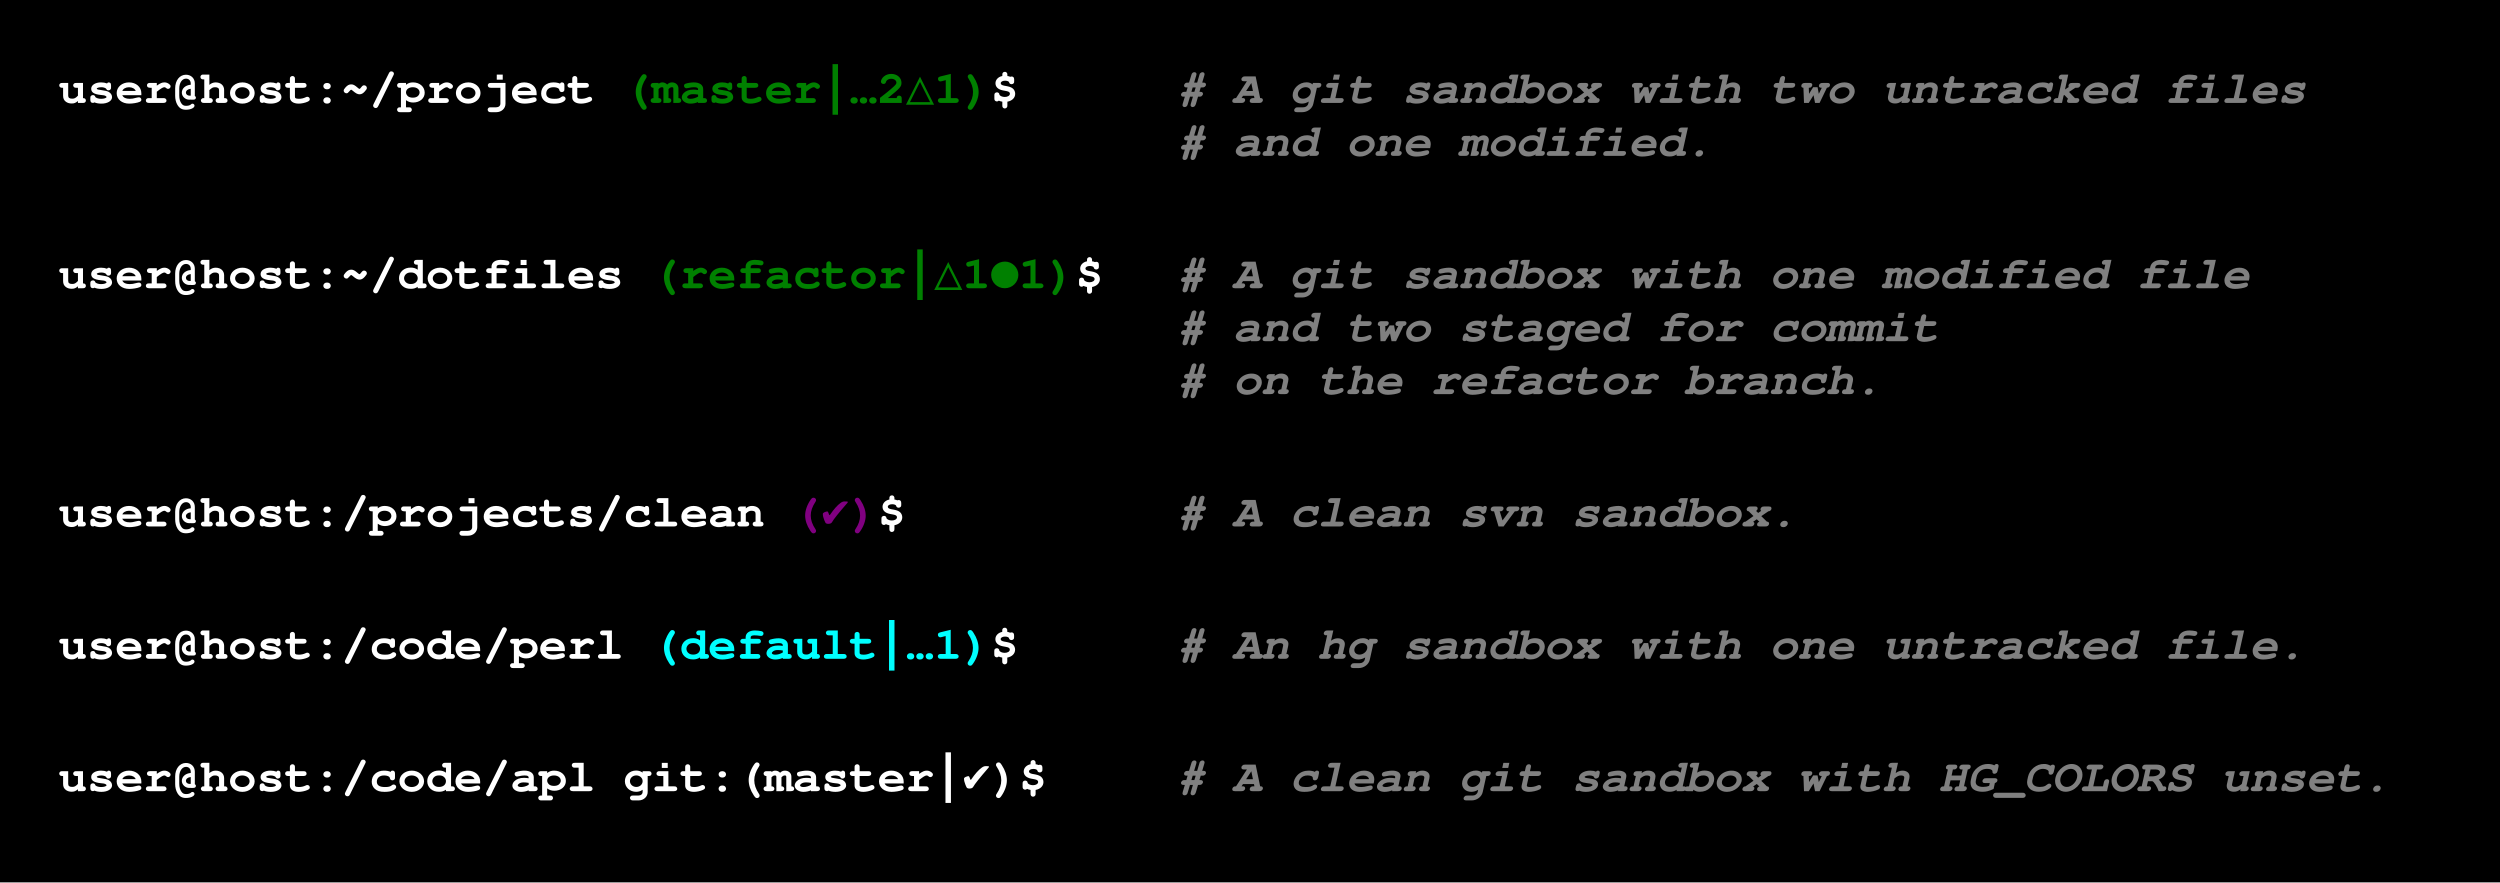
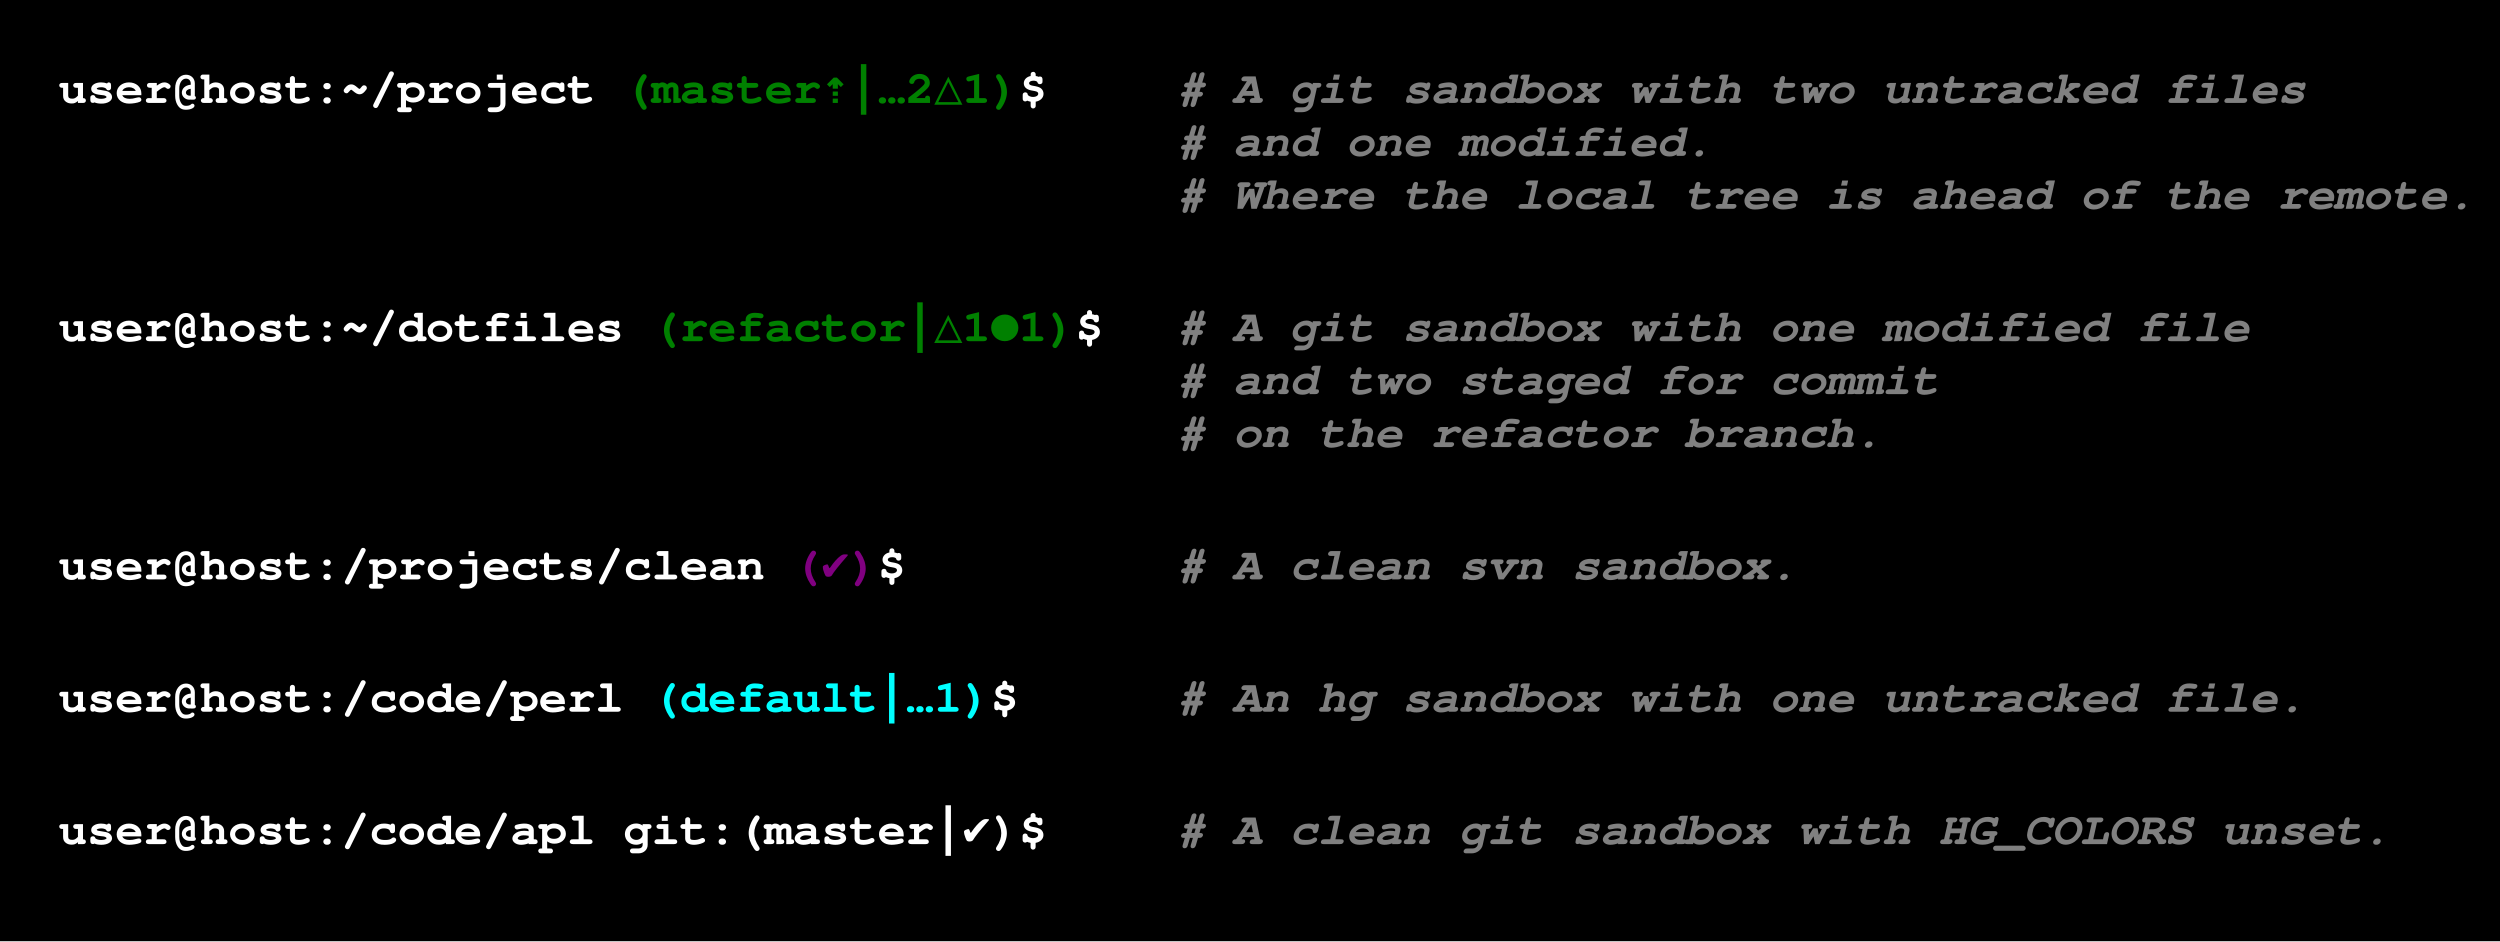
- <svg xmlns="http://www.w3.org/2000/svg" version="1.1" width="850" height="300">
+ <svg xmlns="http://www.w3.org/2000/svg" version="1.1" width="850" height="320">
  <defs>
    <style type="text/css">
      .background {
        fill: black;
      }
      .prompt {
        fill: white;
        font-style: bold;
      }
      .comment {
        fill: grey;
        font-style: italic;
      }
      .git {
        fill: green;
      }
      .hg {
        fill: cyan;
      }
      .svn {
        fill: purple;
      }
    </style>
  </defs>
-   <rect x="0" y="0" width="850" height="300" class="background" />
+   <rect x="0" y="0" width="850" height="320" class="background" />
  <text font-weight="bold" font-size="16" font-family="Consolas, Menlo, Courier, monospace" class="prompt">
    <tspan x="20" y="35">user@host:~/project</tspan>
-     <tspan class="git">(master|…2△1)<tspan class="prompt">$</tspan>
+     <tspan class="git">(master⇡|…2△1)<tspan class="prompt">$</tspan>
    </tspan>
    <tspan x="400" class="comment">        # A git sandbox with two untracked files</tspan>
    <tspan x="400" dy="18" class="comment"># and one modified.</tspan>
+     <tspan x="400" dy="18" class="comment"># Where the local tree is ahead of the remote.</tspan>
    <tspan x="20" dy="45">user@host:~/dotfiles</tspan>
    <tspan class="git">(refactor|△1●1)<tspan class="prompt">$</tspan>
    </tspan>
    <tspan x="400" class="comment">        # A git sandbox with one modified file</tspan>
    <tspan x="400" dy="18" class="comment"># and two staged for commit</tspan>
    <tspan x="400" dy="18" class="comment"># on the refactor branch.</tspan>
    <tspan x="20" dy="45">user@host:/projects/clean</tspan>
    <tspan class="svn">(✔)<tspan class="prompt">$</tspan>
    </tspan>
    <tspan x="400" class="comment"># A clean svn sandbox.</tspan>
    <tspan x="20" dy="45">user@host:/code/perl</tspan>
    <tspan class="hg">(default|…1)<tspan class="prompt">$</tspan>
    </tspan>
    <tspan x="400" class="comment"># An hg sandbox with one untracked file.</tspan>
    <tspan x="20" dy="45">user@host:/code/apl git:(master|✔)$</tspan>
    <tspan x="400" class="comment"># A clean git sandbox with HG_COLORS unset.</tspan>
  </text>
  <text font-size="16">
  </text>
</svg>
